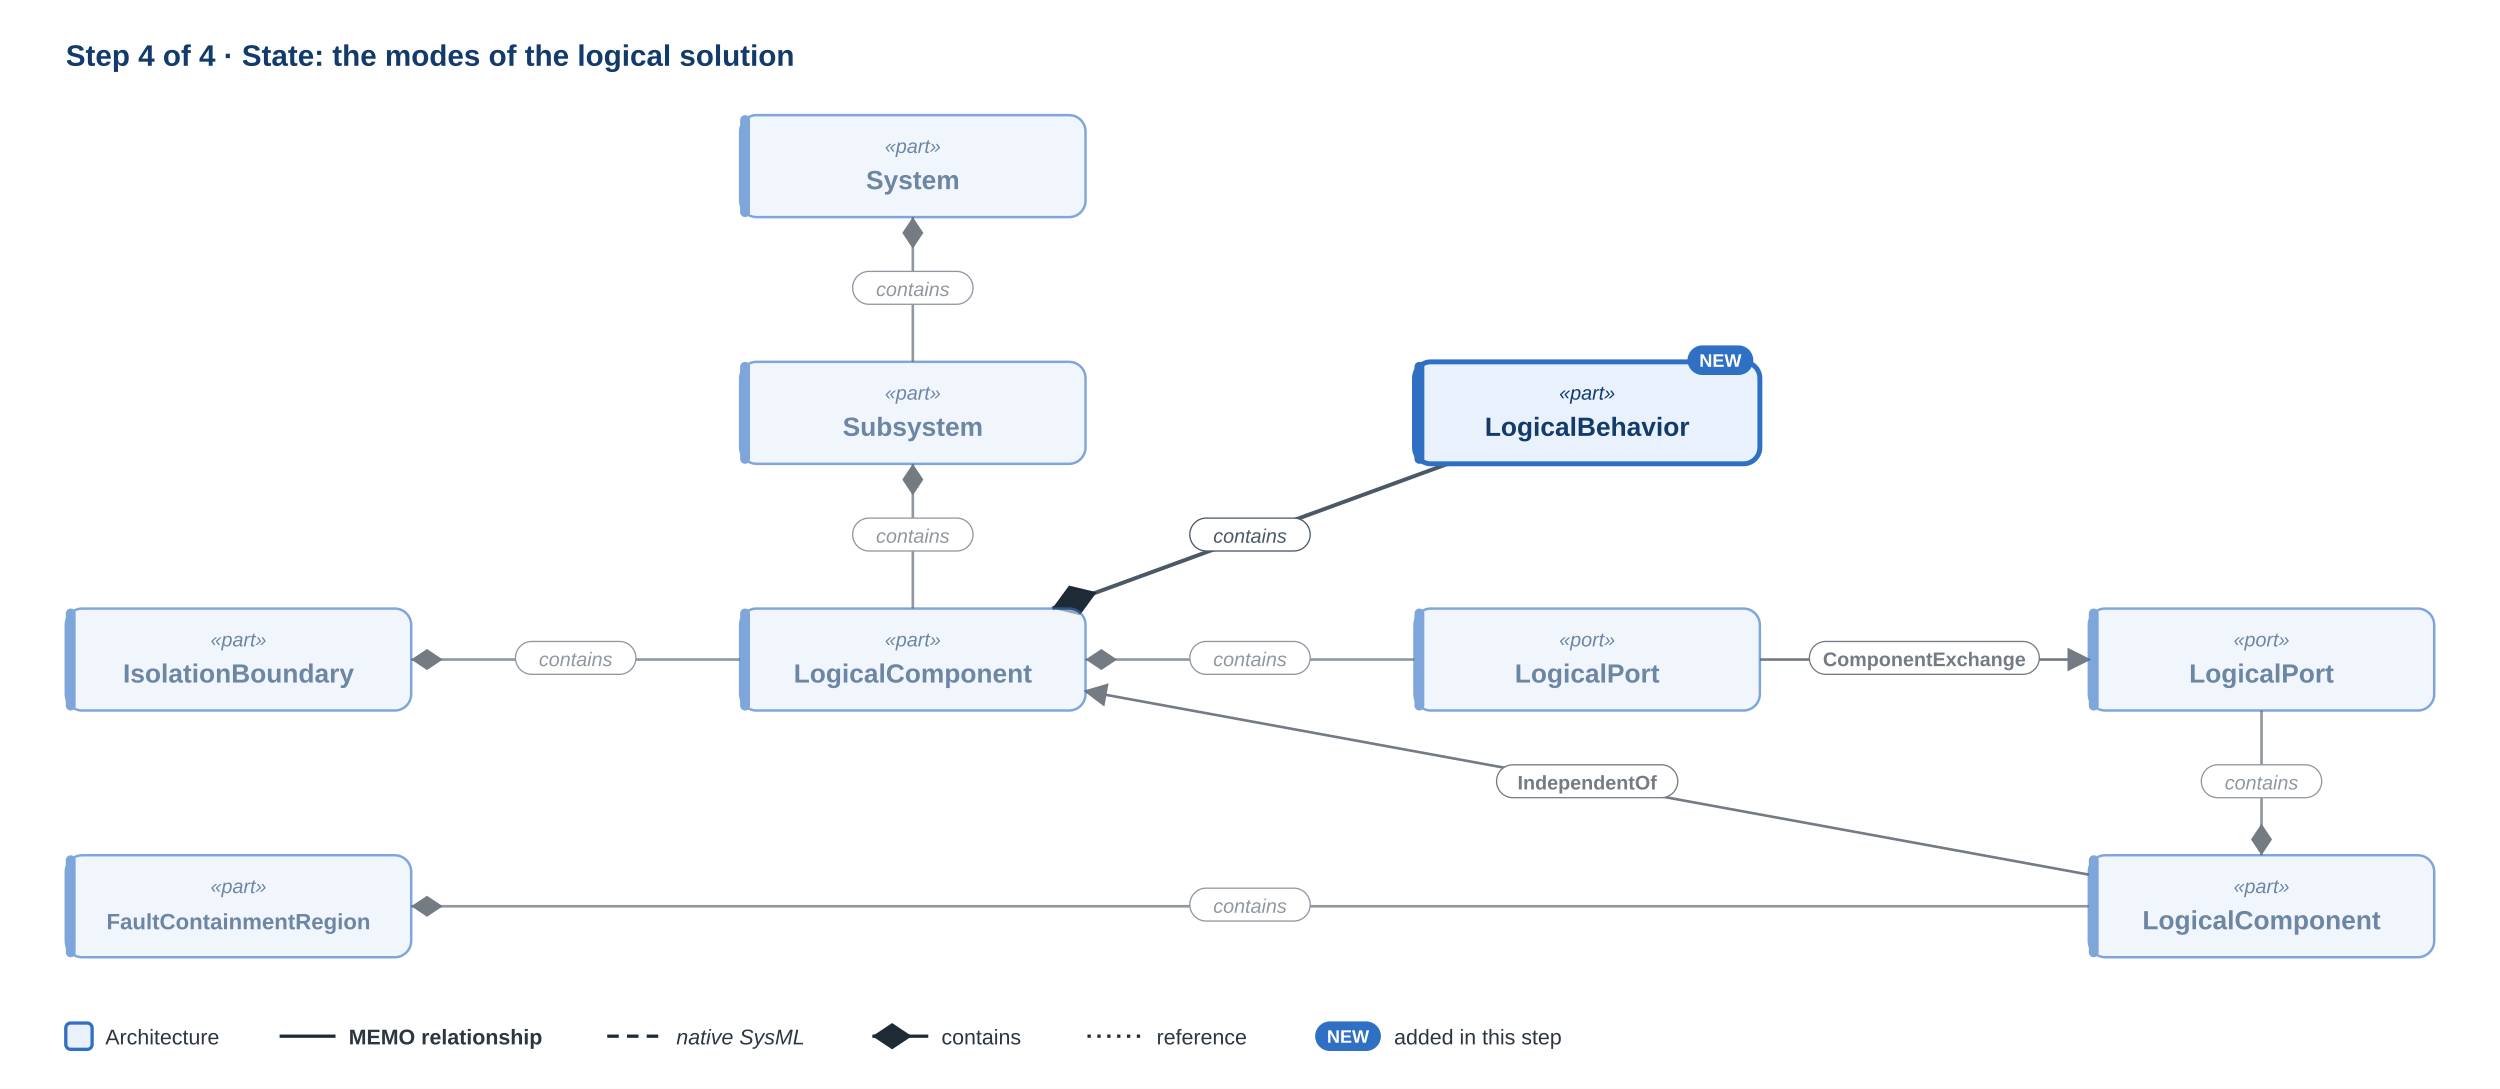
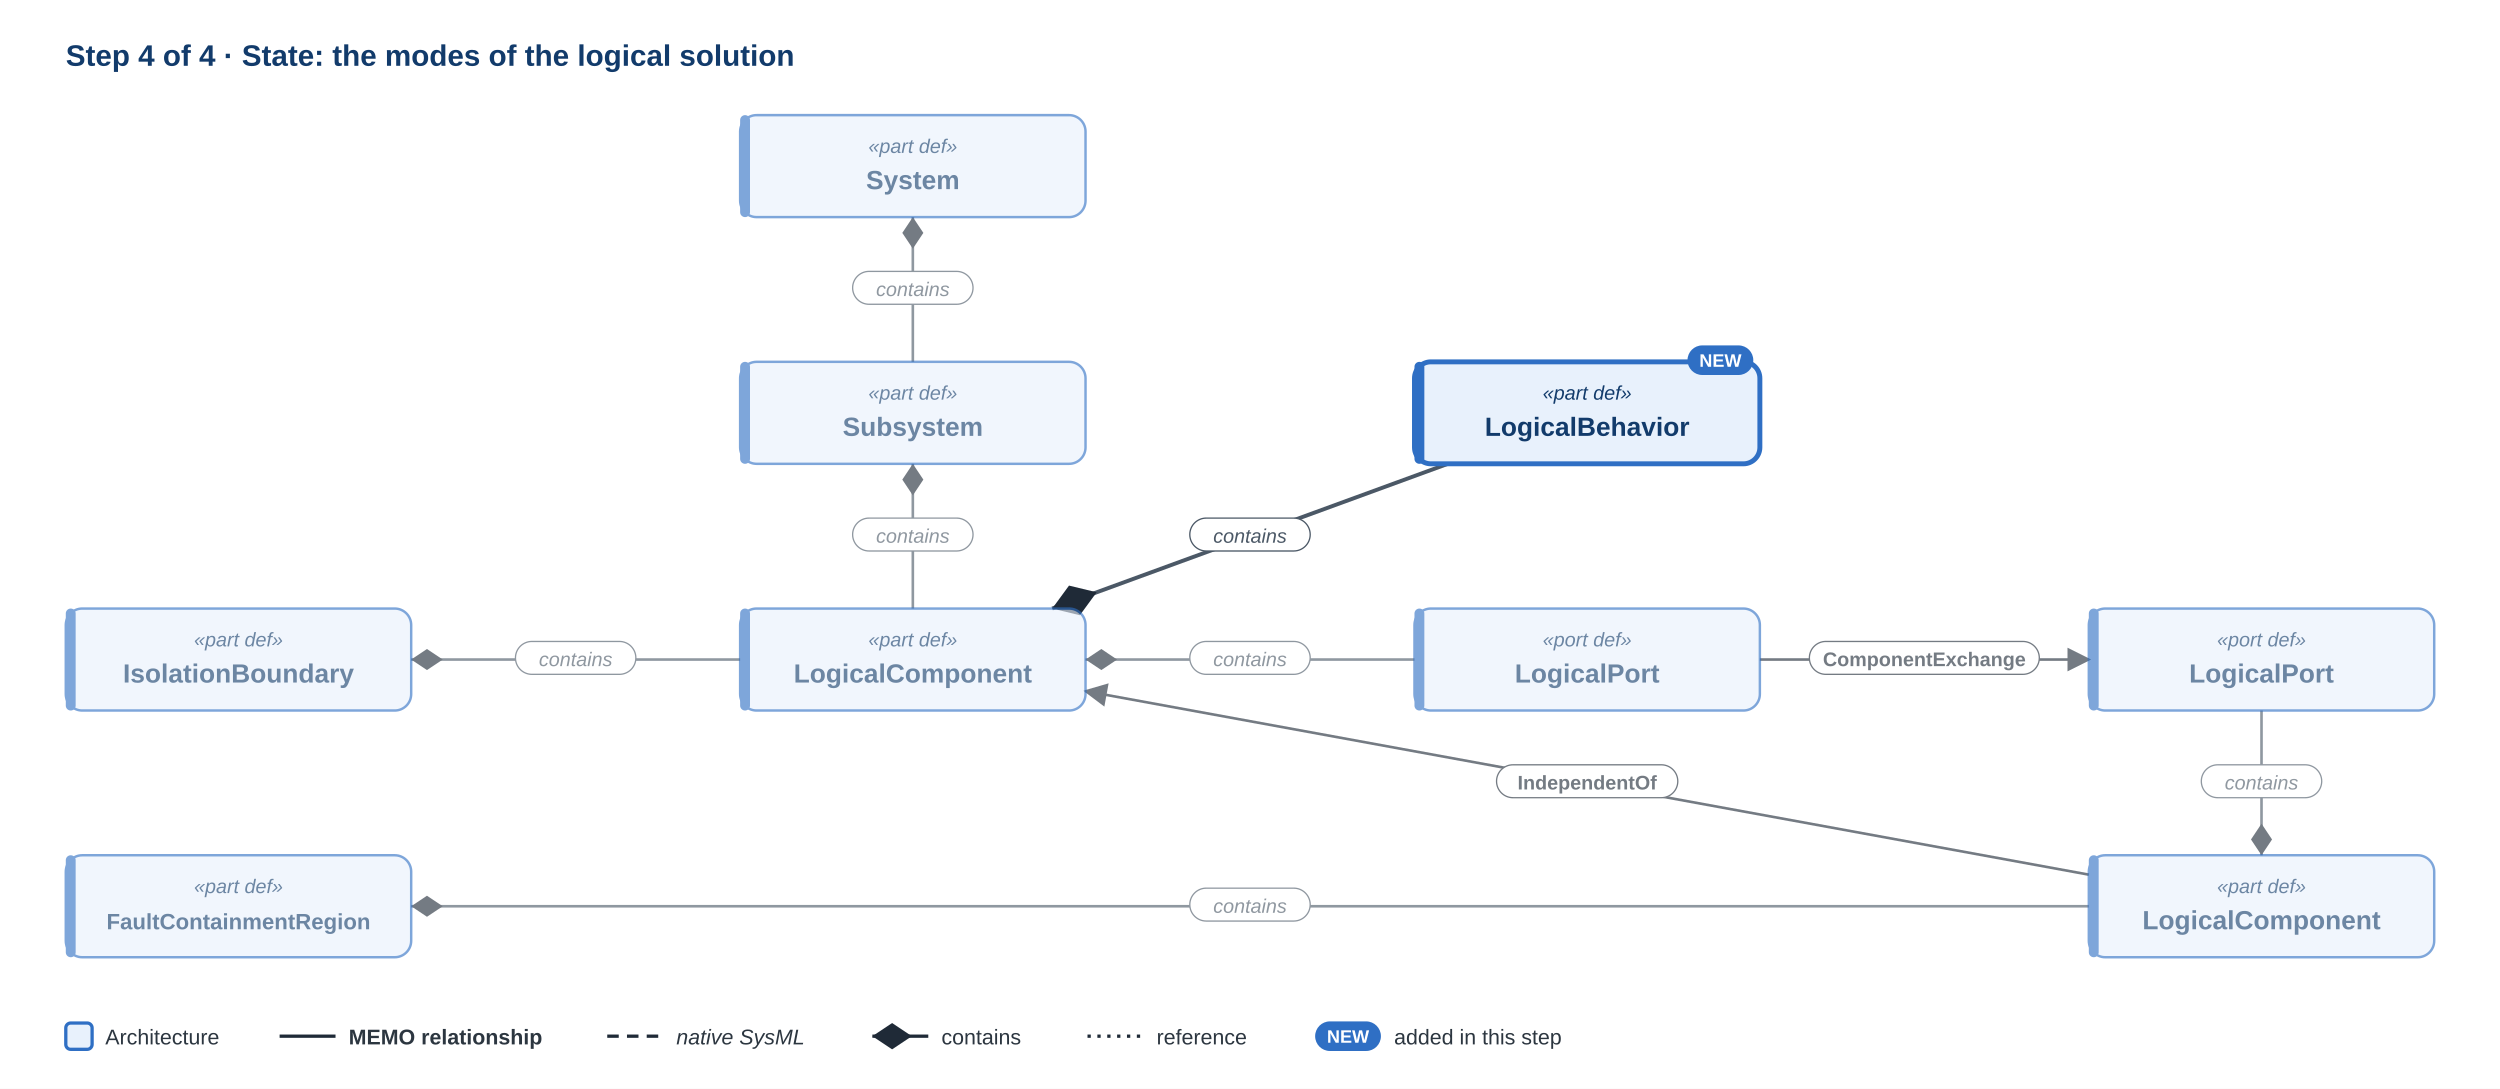
<svg xmlns="http://www.w3.org/2000/svg" viewBox="0 0 1520 662" width="1520" height="662" font-family="Nunito, 'Segoe UI', Arial, sans-serif" role="img" aria-label="Logical layer, step 4: State: the modes of the logical solution">
  <defs>
    <marker id="arrow" viewBox="0 0 10 10" refX="9" refY="5" markerWidth="9" markerHeight="9" orient="auto-start-reverse">
      <path d="M0,0 L10,5 L0,10 z" fill="#1f2a37" />
    </marker>
    <marker id="diamond" viewBox="0 0 14 10" refX="13" refY="5" markerWidth="14" markerHeight="10" orient="auto-start-reverse">
      <path d="M1,5 L7,1 L13,5 L7,9 z" fill="#1f2a37" />
    </marker>
  </defs>
  <rect width="100%" height="100%" fill="#ffffff" />
  <text x="40" y="40" font-size="18" font-weight="800" fill="#123b6b">Step 4 of 4 · State: the modes of the logical solution</text>
  <g opacity="0.62">
    <line x1="555" y1="132" x2="555" y2="220" stroke="#4b5866" stroke-width="1.6" marker-start="url(#diamond)" />
    <rect x="518.4" y="165" width="73.2" height="20" rx="10" fill="#ffffff" stroke="#4b5866" stroke-width="0.8" />
    <text x="555" y="180" text-anchor="middle" font-size="12" font-style="italic" fill="#4b5866">contains</text>
  </g>
  <g opacity="0.62">
    <line x1="555" y1="282" x2="555" y2="370" stroke="#4b5866" stroke-width="1.6" marker-start="url(#diamond)" />
    <rect x="518.4" y="315" width="73.2" height="20" rx="10" fill="#ffffff" stroke="#4b5866" stroke-width="0.8" />
    <text x="555" y="330" text-anchor="middle" font-size="12" font-style="italic" fill="#4b5866">contains</text>
  </g>
  <g opacity="0.62">
    <line x1="660" y1="401" x2="860" y2="401" stroke="#4b5866" stroke-width="1.6" marker-start="url(#diamond)" />
    <rect x="723.4" y="390" width="73.2" height="20" rx="10" fill="#ffffff" stroke="#4b5866" stroke-width="0.8" />
    <text x="760" y="405" text-anchor="middle" font-size="12" font-style="italic" fill="#4b5866">contains</text>
  </g>
  <g opacity="0.62">
    <line x1="1375" y1="520" x2="1375" y2="432" stroke="#4b5866" stroke-width="1.6" marker-start="url(#diamond)" />
    <rect x="1338.4" y="465" width="73.2" height="20" rx="10" fill="#ffffff" stroke="#4b5866" stroke-width="0.8" />
    <text x="1375" y="480" text-anchor="middle" font-size="12" font-style="italic" fill="#4b5866">contains</text>
  </g>
  <g opacity="0.62">
    <line x1="1070" y1="401" x2="1270" y2="401" stroke="#1f2a37" stroke-width="1.6" marker-end="url(#arrow)" />
    <rect x="1100.1" y="390" width="139.8" height="20" rx="10" fill="#ffffff" stroke="#1f2a37" stroke-width="0.8" />
    <text x="1170" y="405" text-anchor="middle" font-size="12" font-weight="700" fill="#1f2a37">ComponentExchange</text>
  </g>
  <g opacity="0.62">
    <line x1="1270" y1="531.793" x2="660" y2="420.207" stroke="#1f2a37" stroke-width="1.6" marker-end="url(#arrow)" />
    <rect x="909.9" y="465" width="110.2" height="20" rx="10" fill="#ffffff" stroke="#1f2a37" stroke-width="0.8" />
    <text x="965" y="480" text-anchor="middle" font-size="12" font-weight="700" fill="#1f2a37">IndependentOf</text>
  </g>
  <g opacity="0.62">
    <line x1="250" y1="401" x2="450" y2="401" stroke="#4b5866" stroke-width="1.6" marker-start="url(#diamond)" />
    <rect x="313.4" y="390" width="73.2" height="20" rx="10" fill="#ffffff" stroke="#4b5866" stroke-width="0.8" />
    <text x="350" y="405" text-anchor="middle" font-size="12" font-style="italic" fill="#4b5866">contains</text>
  </g>
  <g opacity="0.62">
    <line x1="250" y1="551" x2="1270" y2="551" stroke="#4b5866" stroke-width="1.6" marker-start="url(#diamond)" />
    <rect x="723.4" y="540" width="73.2" height="20" rx="10" fill="#ffffff" stroke="#4b5866" stroke-width="0.8" />
    <text x="760" y="555" text-anchor="middle" font-size="12" font-style="italic" fill="#4b5866">contains</text>
  </g>
  <g opacity="1">
    <line x1="639.733" y1="370" x2="880.267" y2="282" stroke="#4b5866" stroke-width="2.4" marker-start="url(#diamond)" />
    <rect x="723.4" y="315" width="73.2" height="20" rx="10" fill="#ffffff" stroke="#4b5866" stroke-width="0.8" />
    <text x="760" y="330" text-anchor="middle" font-size="12" font-style="italic" fill="#4b5866">contains</text>
  </g>
  <g opacity="0.62">
    <rect x="450" y="70" width="210" height="62" rx="10" fill="#e8f1fc" stroke="#2f6fc4" stroke-width="1.5" />
    <rect x="450" y="70" width="6" height="62" rx="3" fill="#2f6fc4" />
-     <text x="555" y="93" text-anchor="middle" font-size="12" fill="#123b6b" font-style="italic">«part»</text>
+     <text x="555" y="93" text-anchor="middle" font-size="12" fill="#123b6b" font-style="italic">«part def»</text>
    <text x="555" y="115" text-anchor="middle" font-size="16" font-weight="700" fill="#123b6b">System</text>
  </g>
  <g opacity="0.62">
    <rect x="450" y="220" width="210" height="62" rx="10" fill="#e8f1fc" stroke="#2f6fc4" stroke-width="1.5" />
    <rect x="450" y="220" width="6" height="62" rx="3" fill="#2f6fc4" />
-     <text x="555" y="243" text-anchor="middle" font-size="12" fill="#123b6b" font-style="italic">«part»</text>
+     <text x="555" y="243" text-anchor="middle" font-size="12" fill="#123b6b" font-style="italic">«part def»</text>
    <text x="555" y="265" text-anchor="middle" font-size="16" font-weight="700" fill="#123b6b">Subsystem</text>
  </g>
  <g opacity="0.62">
    <rect x="450" y="370" width="210" height="62" rx="10" fill="#e8f1fc" stroke="#2f6fc4" stroke-width="1.5" />
    <rect x="450" y="370" width="6" height="62" rx="3" fill="#2f6fc4" />
-     <text x="555" y="393" text-anchor="middle" font-size="12" fill="#123b6b" font-style="italic">«part»</text>
+     <text x="555" y="393" text-anchor="middle" font-size="12" fill="#123b6b" font-style="italic">«part def»</text>
    <text x="555" y="415" text-anchor="middle" font-size="16" font-weight="700" fill="#123b6b">LogicalComponent</text>
  </g>
  <g opacity="0.62">
    <rect x="860" y="370" width="210" height="62" rx="10" fill="#e8f1fc" stroke="#2f6fc4" stroke-width="1.5" />
    <rect x="860" y="370" width="6" height="62" rx="3" fill="#2f6fc4" />
-     <text x="965" y="393" text-anchor="middle" font-size="12" fill="#123b6b" font-style="italic">«port»</text>
+     <text x="965" y="393" text-anchor="middle" font-size="12" fill="#123b6b" font-style="italic">«port def»</text>
    <text x="965" y="415" text-anchor="middle" font-size="16" font-weight="700" fill="#123b6b">LogicalPort</text>
  </g>
  <g opacity="0.62">
    <rect x="1270" y="370" width="210" height="62" rx="10" fill="#e8f1fc" stroke="#2f6fc4" stroke-width="1.5" />
    <rect x="1270" y="370" width="6" height="62" rx="3" fill="#2f6fc4" />
-     <text x="1375" y="393" text-anchor="middle" font-size="12" fill="#123b6b" font-style="italic">«port»</text>
+     <text x="1375" y="393" text-anchor="middle" font-size="12" fill="#123b6b" font-style="italic">«port def»</text>
    <text x="1375" y="415" text-anchor="middle" font-size="16" font-weight="700" fill="#123b6b">LogicalPort</text>
  </g>
  <g opacity="0.62">
    <rect x="1270" y="520" width="210" height="62" rx="10" fill="#e8f1fc" stroke="#2f6fc4" stroke-width="1.5" />
    <rect x="1270" y="520" width="6" height="62" rx="3" fill="#2f6fc4" />
-     <text x="1375" y="543" text-anchor="middle" font-size="12" fill="#123b6b" font-style="italic">«part»</text>
+     <text x="1375" y="543" text-anchor="middle" font-size="12" fill="#123b6b" font-style="italic">«part def»</text>
    <text x="1375" y="565" text-anchor="middle" font-size="16" font-weight="700" fill="#123b6b">LogicalComponent</text>
  </g>
  <g opacity="0.62">
    <rect x="40" y="370" width="210" height="62" rx="10" fill="#e8f1fc" stroke="#2f6fc4" stroke-width="1.5" />
    <rect x="40" y="370" width="6" height="62" rx="3" fill="#2f6fc4" />
-     <text x="145" y="393" text-anchor="middle" font-size="12" fill="#123b6b" font-style="italic">«part»</text>
+     <text x="145" y="393" text-anchor="middle" font-size="12" fill="#123b6b" font-style="italic">«part def»</text>
    <text x="145" y="415" text-anchor="middle" font-size="16" font-weight="700" fill="#123b6b">IsolationBoundary</text>
  </g>
  <g opacity="0.62">
    <rect x="40" y="520" width="210" height="62" rx="10" fill="#e8f1fc" stroke="#2f6fc4" stroke-width="1.5" />
    <rect x="40" y="520" width="6" height="62" rx="3" fill="#2f6fc4" />
-     <text x="145" y="543" text-anchor="middle" font-size="12" fill="#123b6b" font-style="italic">«part»</text>
+     <text x="145" y="543" text-anchor="middle" font-size="12" fill="#123b6b" font-style="italic">«part def»</text>
    <text x="145" y="565" text-anchor="middle" font-size="13.5" font-weight="700" fill="#123b6b">FaultContainmentRegion</text>
  </g>
  <g opacity="1">
    <rect x="860" y="220" width="210" height="62" rx="10" fill="#e8f1fc" stroke="#2f6fc4" stroke-width="3" />
    <rect x="860" y="220" width="6" height="62" rx="3" fill="#2f6fc4" />
-     <text x="965" y="243" text-anchor="middle" font-size="12" fill="#123b6b" font-style="italic">«part»</text>
+     <text x="965" y="243" text-anchor="middle" font-size="12" fill="#123b6b" font-style="italic">«part def»</text>
    <text x="965" y="265" text-anchor="middle" font-size="16" font-weight="700" fill="#123b6b">LogicalBehavior</text>
    <rect x="1026" y="210" width="40" height="18" rx="9" fill="#2f6fc4" />
    <text x="1046" y="223" text-anchor="middle" font-size="11" font-weight="700" fill="#ffffff">NEW</text>
  </g>
  <rect x="40" y="622" width="16" height="16" rx="3" fill="#e8f1fc" stroke="#2f6fc4" stroke-width="2" />
  <text x="64" y="635" font-size="13" fill="#2c3640">Architecture</text>
  <line x1="170" y1="630" x2="204" y2="630" stroke="#1f2a37" stroke-width="2" />
  <text x="212" y="635" font-size="13" fill="#2c3640">
    <tspan font-weight="700">MEMO relationship</tspan>
  </text>
  <line x1="369.2" y1="630" x2="403.2" y2="630" stroke="#1f2a37" stroke-width="2" stroke-dasharray="7 5" />
  <text x="411.2" y="635" font-size="13" fill="#2c3640">
    <tspan font-style="italic">native SysML</tspan>
  </text>
  <line x1="530.4" y1="630" x2="564.4" y2="630" stroke="#1f2a37" stroke-width="2" marker-start="url(#diamond)" />
  <text x="572.4" y="635" font-size="13" fill="#2c3640">contains</text>
  <line x1="661.2" y1="630" x2="695.2" y2="630" stroke="#1f2a37" stroke-width="2" stroke-dasharray="2 4" />
  <text x="703.2" y="635" font-size="13" fill="#2c3640">reference</text>
  <rect x="799.6" y="621" width="40" height="18" rx="9" fill="#2f6fc4" />
  <text x="819.6" y="634" text-anchor="middle" font-size="11" font-weight="700" fill="#ffffff">NEW</text>
  <text x="847.6" y="635" font-size="13" fill="#2c3640">added in this step</text>
</svg>
